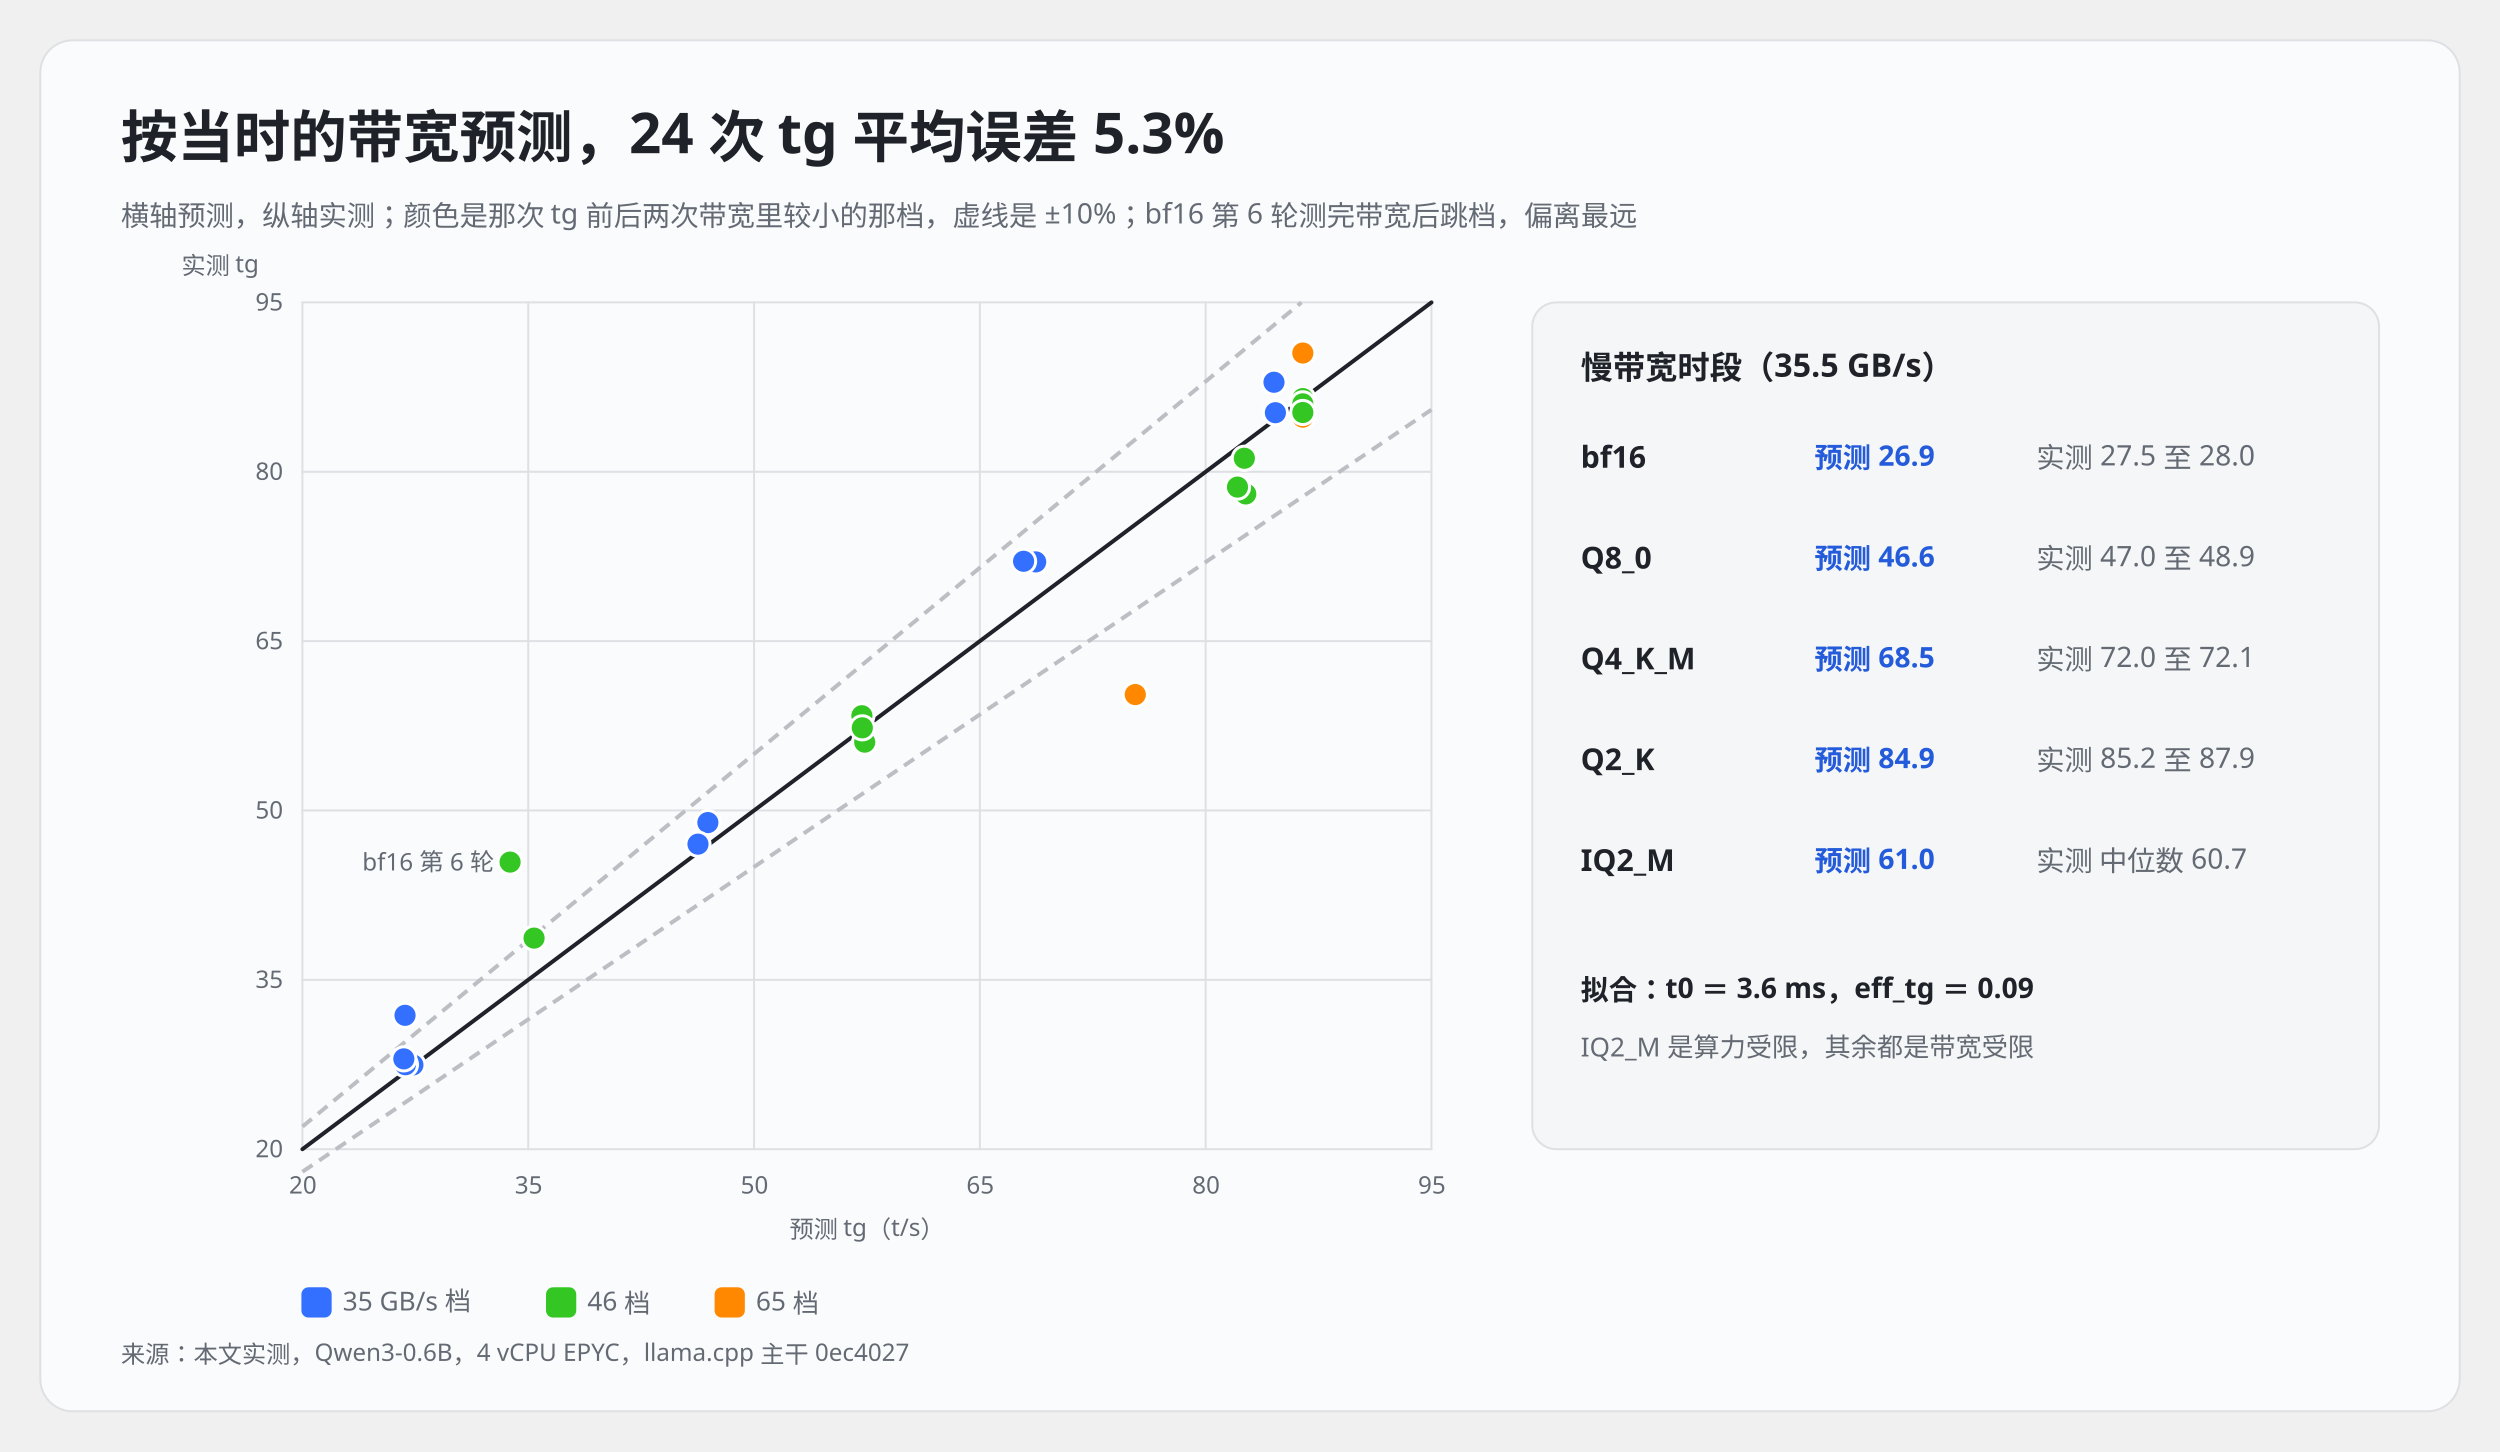
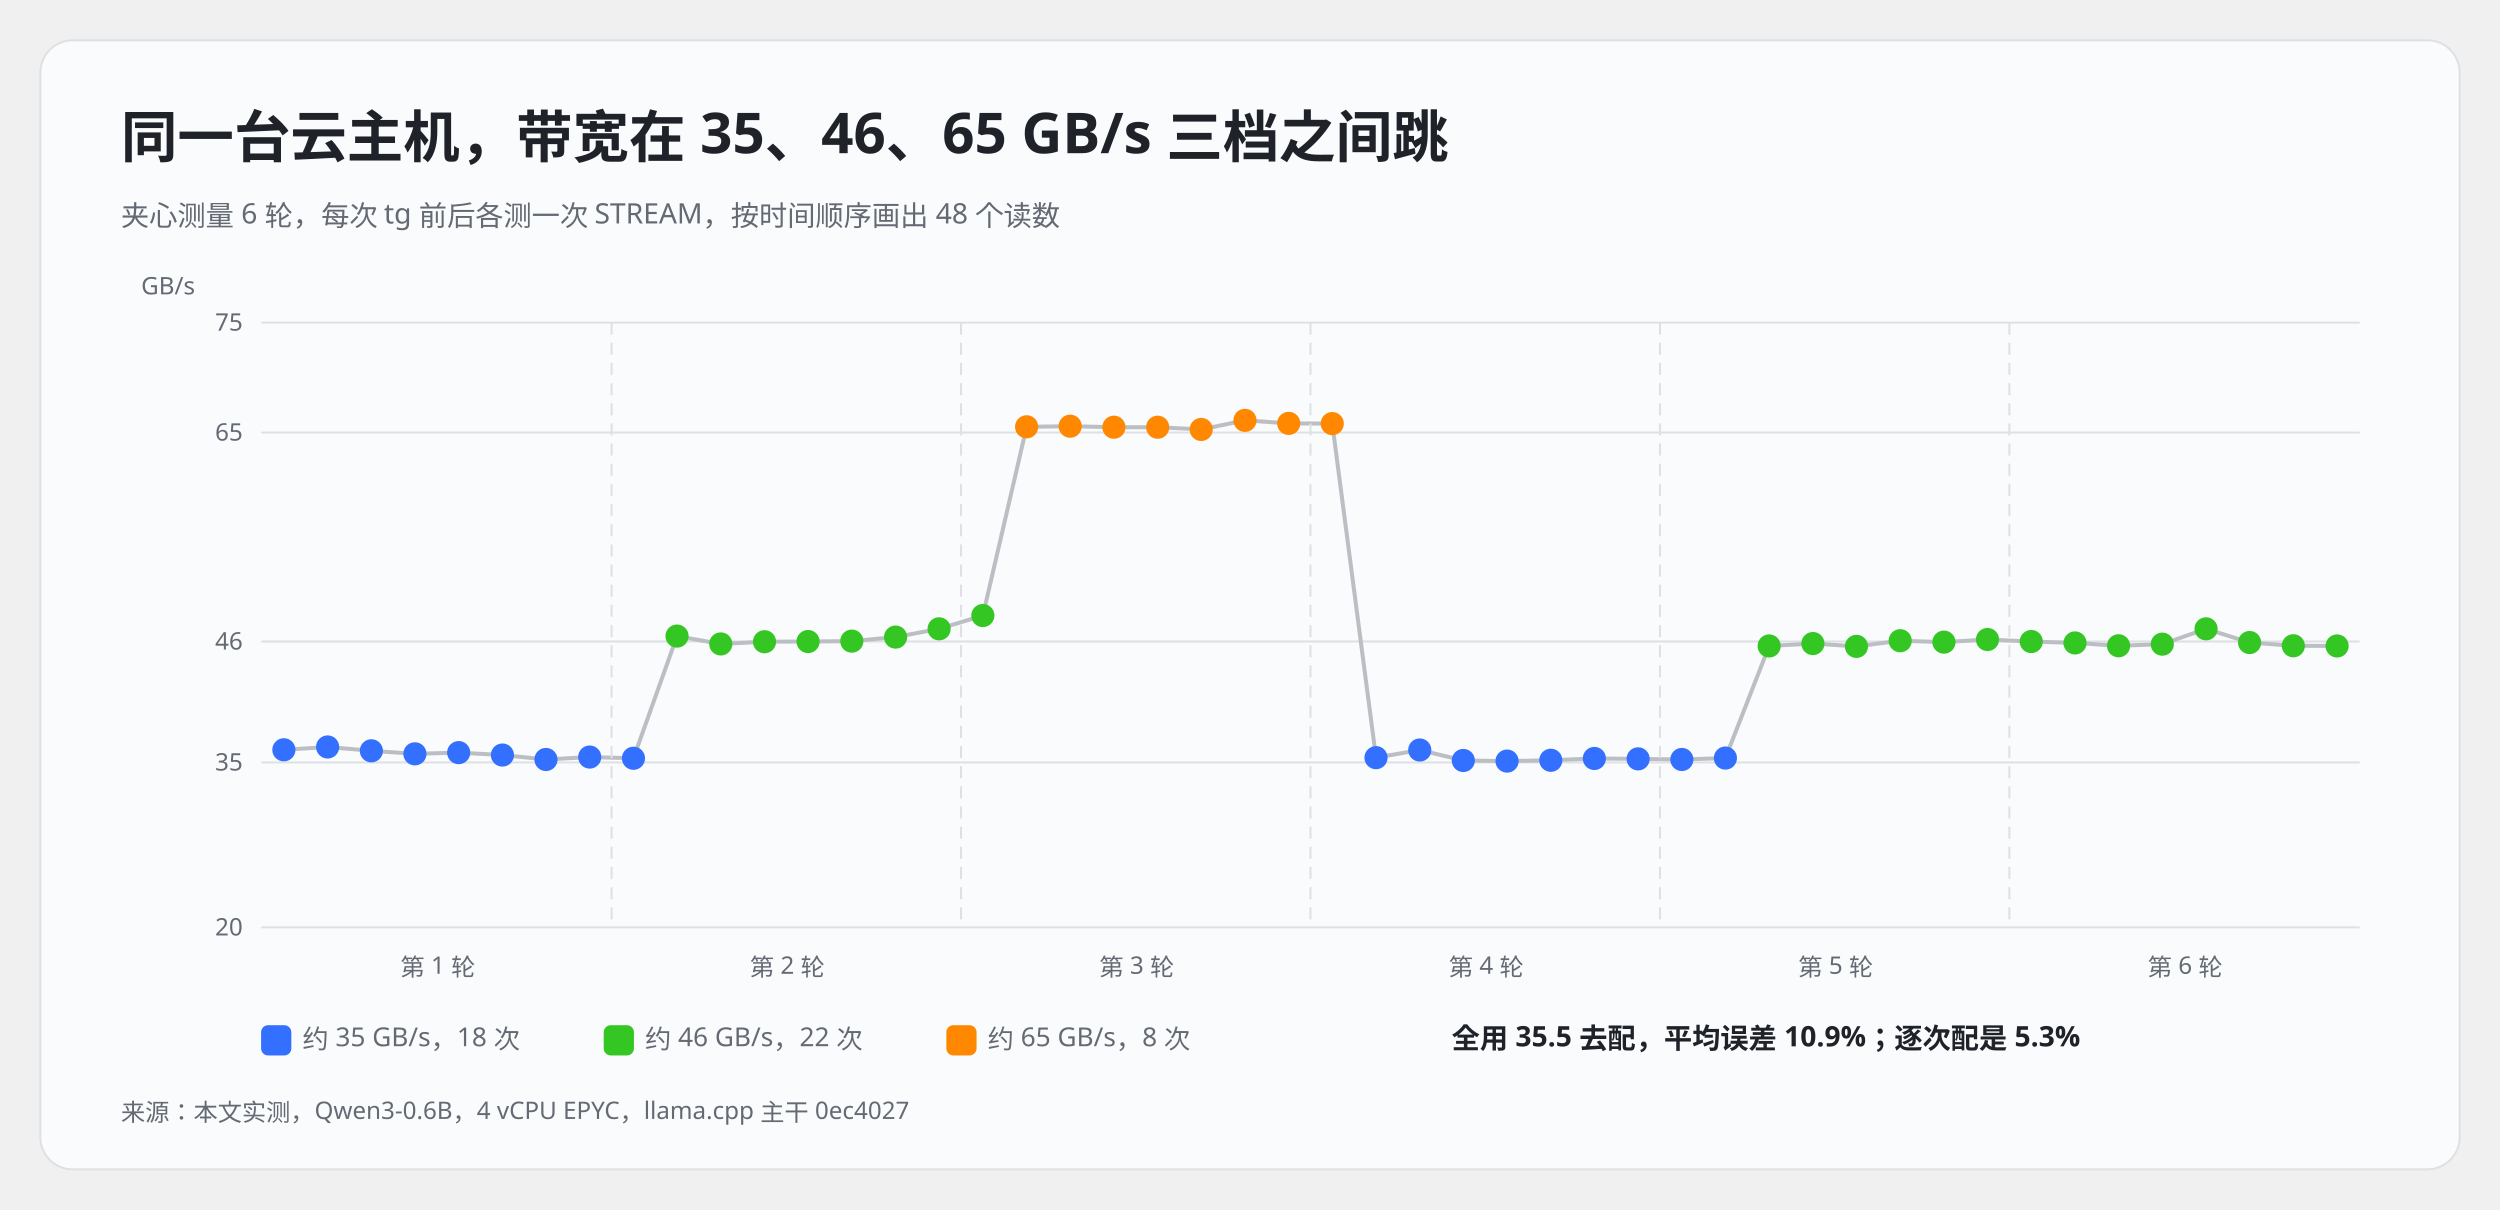
- <svg xmlns="http://www.w3.org/2000/svg" width="1240" height="720" viewBox="-20 -20 1240 720">
+ <svg xmlns="http://www.w3.org/2000/svg" width="1240" height="600" viewBox="-20 -20 1240 600">
  <g id="o1:1" transform="translate(0, 0)">
-     <rect x="0" y="0" width="1200" height="680" fill="#fafbfd" stroke="#dee0e3" stroke-width="1" rx="16" ry="16" />
+     <rect x="0" y="0" width="1200" height="560" fill="#fafbfd" stroke="#dee0e3" stroke-width="1" rx="16" ry="16" />
  </g>
  <g id="a1:1" transform="translate(40, 25.058)">
    <text font-size="28" font-family="Noto Sans SC, 'PingFang SC', 'Hiragino Sans GB', 'Microsoft YaHei', sans-serif" font-weight="bold" fill="#1f2329" text-anchor="start" dominant-baseline="alphabetic" x="0">
      <tspan x="0" y="32.942">
-         <tspan x="0" text-anchor="start">按当时的带宽预测，24 次 tg 平均误差 5.3%</tspan>
+         <tspan x="0" text-anchor="start">同一台云主机，带宽在 35、46、65 GB/s 三档之间跳</tspan>
      </tspan>
    </text>
  </g>
  <g id="a1:2" transform="translate(40, 75.529)">
    <text font-size="14" font-family="Noto Sans SC, 'PingFang SC', 'Hiragino Sans GB', 'Microsoft YaHei', sans-serif" font-weight="normal" fill="#646a73" text-anchor="start" dominant-baseline="alphabetic" x="0">
      <tspan x="0" y="16.471">
-         <tspan x="0" text-anchor="start">横轴预测，纵轴实测；颜色是那次 tg 前后两次带宽里较小的那档，虚线是 ±10%；bf16 第 6 轮测完带宽后跳档，偏离最远</tspan>
-       </tspan>
-     </text>
-   </g>
-   <g id="a1:3" transform="translate(40, 641.882)">
+         <tspan x="0" text-anchor="start">夹心测量 6 轮，每次 tg 前后各测一次 STREAM，按时间顺序画出 48 个读数</tspan>
+       </tspan>
+     </text>
+   </g>
+   <g id="a1:3" transform="translate(40, 521.882)">
    <text font-size="12" font-family="Noto Sans SC, 'PingFang SC', 'Hiragino Sans GB', 'Microsoft YaHei', sans-serif" font-weight="normal" fill="#646a73" text-anchor="start" dominant-baseline="alphabetic" x="0">
      <tspan x="0" y="14.118">
        <tspan x="0" text-anchor="start">来源：本文实测，Qwen3-0.6B，4 vCPU EPYC，llama.cpp 主干 0ec4027</tspan>
      </tspan>
    </text>
  </g>
-   <g id="c1:1" transform="translate(130, 130)">
-     <path fill="none" stroke="#dee0e3" stroke-width="1" stroke-linecap="round" stroke-linejoin="round" d="M 0 0 L 0 420" />
-   </g>
-   <g id="c1:2" transform="translate(130, 550)">
-     <path fill="none" stroke="#dee0e3" stroke-width="1" stroke-linecap="round" stroke-linejoin="round" d="M 0 0 L 560 0" />
-   </g>
-   <g id="a1:4" transform="translate(123, 557.882)">
-     <text font-size="12" font-family="Noto Sans SC, 'PingFang SC', 'Hiragino Sans GB', 'Microsoft YaHei', sans-serif" font-weight="normal" fill="#646a73" text-anchor="middle" dominant-baseline="alphabetic" x="7">
-       <tspan x="7" y="14.118">
-         <tspan x="0.34" text-anchor="start">20</tspan>
-       </tspan>
-     </text>
-   </g>
-   <g id="a1:5" transform="translate(106, 539.882)">
+   <g id="c1:1" transform="translate(110, 440)">
+     <path fill="none" stroke="#dee0e3" stroke-width="1" stroke-linecap="round" stroke-linejoin="round" d="M 0 0 L 1040 0" />
+   </g>
+   <g id="a1:4" transform="translate(86, 429.882)">
    <text font-size="12" font-family="Noto Sans SC, 'PingFang SC', 'Hiragino Sans GB', 'Microsoft YaHei', sans-serif" font-weight="normal" fill="#646a73" text-anchor="end" dominant-baseline="alphabetic" x="14">
      <tspan x="14" y="14.118">
        <tspan x="0.68" text-anchor="start">20</tspan>
      </tspan>
    </text>
  </g>
-   <g id="c1:3" transform="translate(242, 130)">
-     <path fill="none" stroke="#dee0e3" stroke-width="1" stroke-linecap="round" stroke-linejoin="round" d="M 0 0 L 0 420" />
-   </g>
-   <g id="c1:4" transform="translate(130, 466)">
-     <path fill="none" stroke="#dee0e3" stroke-width="1" stroke-linecap="round" stroke-linejoin="round" d="M 0 0 L 560 0" />
-   </g>
-   <g id="a1:6" transform="translate(235, 557.882)">
-     <text font-size="12" font-family="Noto Sans SC, 'PingFang SC', 'Hiragino Sans GB', 'Microsoft YaHei', sans-serif" font-weight="normal" fill="#646a73" text-anchor="middle" dominant-baseline="alphabetic" x="7">
-       <tspan x="7" y="14.118">
-         <tspan x="0.34" text-anchor="start">35</tspan>
-       </tspan>
-     </text>
-   </g>
-   <g id="a1:7" transform="translate(106, 455.882)">
+   <g id="c1:2" transform="translate(110, 358.1818)">
+     <path fill="none" stroke="#dee0e3" stroke-width="1" stroke-linecap="round" stroke-linejoin="round" d="M 0 0 L 1040 0" />
+   </g>
+   <g id="a1:5" transform="translate(86, 348.0638)">
    <text font-size="12" font-family="Noto Sans SC, 'PingFang SC', 'Hiragino Sans GB', 'Microsoft YaHei', sans-serif" font-weight="normal" fill="#646a73" text-anchor="end" dominant-baseline="alphabetic" x="14">
      <tspan x="14" y="14.118">
        <tspan x="0.68" text-anchor="start">35</tspan>
      </tspan>
    </text>
  </g>
-   <g id="c1:5" transform="translate(354, 130)">
-     <path fill="none" stroke="#dee0e3" stroke-width="1" stroke-linecap="round" stroke-linejoin="round" d="M 0 0 L 0 420" />
-   </g>
-   <g id="c1:6" transform="translate(130, 382)">
-     <path fill="none" stroke="#dee0e3" stroke-width="1" stroke-linecap="round" stroke-linejoin="round" d="M 0 0 L 560 0" />
-   </g>
-   <g id="a1:8" transform="translate(347, 557.882)">
-     <text font-size="12" font-family="Noto Sans SC, 'PingFang SC', 'Hiragino Sans GB', 'Microsoft YaHei', sans-serif" font-weight="normal" fill="#646a73" text-anchor="middle" dominant-baseline="alphabetic" x="7">
-       <tspan x="7" y="14.118">
-         <tspan x="0.34" text-anchor="start">50</tspan>
-       </tspan>
-     </text>
-   </g>
-   <g id="a1:9" transform="translate(106, 371.882)">
-     <text font-size="12" font-family="Noto Sans SC, 'PingFang SC', 'Hiragino Sans GB', 'Microsoft YaHei', sans-serif" font-weight="normal" fill="#646a73" text-anchor="end" dominant-baseline="alphabetic" x="14">
-       <tspan x="14" y="14.118">
-         <tspan x="0.68" text-anchor="start">50</tspan>
-       </tspan>
-     </text>
-   </g>
-   <g id="c1:7" transform="translate(466, 130)">
-     <path fill="none" stroke="#dee0e3" stroke-width="1" stroke-linecap="round" stroke-linejoin="round" d="M 0 0 L 0 420" />
-   </g>
-   <g id="c1:8" transform="translate(130, 298)">
-     <path fill="none" stroke="#dee0e3" stroke-width="1" stroke-linecap="round" stroke-linejoin="round" d="M 0 0 L 560 0" />
-   </g>
-   <g id="a1:10" transform="translate(459, 557.882)">
-     <text font-size="12" font-family="Noto Sans SC, 'PingFang SC', 'Hiragino Sans GB', 'Microsoft YaHei', sans-serif" font-weight="normal" fill="#646a73" text-anchor="middle" dominant-baseline="alphabetic" x="7">
-       <tspan x="7" y="14.118">
-         <tspan x="0.34" text-anchor="start">65</tspan>
-       </tspan>
-     </text>
-   </g>
-   <g id="a1:11" transform="translate(106, 287.882)">
+   <g id="c1:3" transform="translate(110, 298.1818)">
+     <path fill="none" stroke="#dee0e3" stroke-width="1" stroke-linecap="round" stroke-linejoin="round" d="M 0 0 L 1040 0" />
+   </g>
+   <g id="a1:6" transform="translate(86, 288.0638)">
+     <text font-size="12" font-family="Noto Sans SC, 'PingFang SC', 'Hiragino Sans GB', 'Microsoft YaHei', sans-serif" font-weight="normal" fill="#646a73" text-anchor="end" dominant-baseline="alphabetic" x="14">
+       <tspan x="14" y="14.118">
+         <tspan x="0.68" text-anchor="start">46</tspan>
+       </tspan>
+     </text>
+   </g>
+   <g id="c1:4" transform="translate(110, 194.5455)">
+     <path fill="none" stroke="#dee0e3" stroke-width="1" stroke-linecap="round" stroke-linejoin="round" d="M 0 0 L 1040 0" />
+   </g>
+   <g id="a1:7" transform="translate(86, 184.4275)">
    <text font-size="12" font-family="Noto Sans SC, 'PingFang SC', 'Hiragino Sans GB', 'Microsoft YaHei', sans-serif" font-weight="normal" fill="#646a73" text-anchor="end" dominant-baseline="alphabetic" x="14">
      <tspan x="14" y="14.118">
        <tspan x="0.68" text-anchor="start">65</tspan>
      </tspan>
    </text>
  </g>
-   <g id="c1:9" transform="translate(578, 130)">
-     <path fill="none" stroke="#dee0e3" stroke-width="1" stroke-linecap="round" stroke-linejoin="round" d="M 0 0 L 0 420" />
-   </g>
-   <g id="c1:10" transform="translate(130, 214)">
-     <path fill="none" stroke="#dee0e3" stroke-width="1" stroke-linecap="round" stroke-linejoin="round" d="M 0 0 L 560 0" />
-   </g>
-   <g id="a1:12" transform="translate(571, 557.882)">
-     <text font-size="12" font-family="Noto Sans SC, 'PingFang SC', 'Hiragino Sans GB', 'Microsoft YaHei', sans-serif" font-weight="normal" fill="#646a73" text-anchor="middle" dominant-baseline="alphabetic" x="7">
-       <tspan x="7" y="14.118">
-         <tspan x="0.34" text-anchor="start">80</tspan>
-       </tspan>
-     </text>
-   </g>
-   <g id="a1:13" transform="translate(106, 203.882)">
-     <text font-size="12" font-family="Noto Sans SC, 'PingFang SC', 'Hiragino Sans GB', 'Microsoft YaHei', sans-serif" font-weight="normal" fill="#646a73" text-anchor="end" dominant-baseline="alphabetic" x="14">
-       <tspan x="14" y="14.118">
-         <tspan x="0.68" text-anchor="start">80</tspan>
-       </tspan>
-     </text>
-   </g>
-   <g id="c1:11" transform="translate(690, 130)">
-     <path fill="none" stroke="#dee0e3" stroke-width="1" stroke-linecap="round" stroke-linejoin="round" d="M 0 0 L 0 420" />
-   </g>
-   <g id="c1:12" transform="translate(130, 130)">
-     <path fill="none" stroke="#dee0e3" stroke-width="1" stroke-linecap="round" stroke-linejoin="round" d="M 0 0 L 560 0" />
-   </g>
-   <g id="a1:14" transform="translate(683, 557.882)">
-     <text font-size="12" font-family="Noto Sans SC, 'PingFang SC', 'Hiragino Sans GB', 'Microsoft YaHei', sans-serif" font-weight="normal" fill="#646a73" text-anchor="middle" dominant-baseline="alphabetic" x="7">
-       <tspan x="7" y="14.118">
-         <tspan x="0.34" text-anchor="start">95</tspan>
-       </tspan>
-     </text>
-   </g>
-   <g id="a1:15" transform="translate(106, 119.882)">
-     <text font-size="12" font-family="Noto Sans SC, 'PingFang SC', 'Hiragino Sans GB', 'Microsoft YaHei', sans-serif" font-weight="normal" fill="#646a73" text-anchor="end" dominant-baseline="alphabetic" x="14">
-       <tspan x="14" y="14.118">
-         <tspan x="0.68" text-anchor="start">95</tspan>
-       </tspan>
-     </text>
-   </g>
-   <g id="a1:16" transform="translate(372.5, 579.882)">
-     <text font-size="12" font-family="Noto Sans SC, 'PingFang SC', 'Hiragino Sans GB', 'Microsoft YaHei', sans-serif" font-weight="normal" fill="#646a73" text-anchor="middle" dominant-baseline="alphabetic" x="37.5">
-       <tspan x="37.5" y="14.118">
-         <tspan x="-0.915" text-anchor="start">预测 tg（t/s）</tspan>
-       </tspan>
-     </text>
-   </g>
-   <g id="a1:17" transform="translate(70, 101.882)">
+   <g id="c1:5" transform="translate(110, 140)">
+     <path fill="none" stroke="#dee0e3" stroke-width="1" stroke-linecap="round" stroke-linejoin="round" d="M 0 0 L 1040 0" />
+   </g>
+   <g id="a1:8" transform="translate(86, 129.882)">
+     <text font-size="12" font-family="Noto Sans SC, 'PingFang SC', 'Hiragino Sans GB', 'Microsoft YaHei', sans-serif" font-weight="normal" fill="#646a73" text-anchor="end" dominant-baseline="alphabetic" x="14">
+       <tspan x="14" y="14.118">
+         <tspan x="0.68" text-anchor="start">75</tspan>
+       </tspan>
+     </text>
+   </g>
+   <g id="a1:9" transform="translate(50, 111.882)">
    <text font-size="12" font-family="Noto Sans SC, 'PingFang SC', 'Hiragino Sans GB', 'Microsoft YaHei', sans-serif" font-weight="normal" fill="#646a73" text-anchor="start" dominant-baseline="alphabetic" x="0">
      <tspan x="0" y="14.118">
-         <tspan x="0" text-anchor="start">实测 tg</tspan>
-       </tspan>
-     </text>
-   </g>
-   <g id="c1:13" transform="translate(130, 130)">
-     <path fill="none" stroke="#1f2329" stroke-width="2" stroke-linecap="round" stroke-linejoin="round" d="M 0 420 L 560 0" />
-   </g>
-   <g id="c1:14" transform="translate(130, 130)">
-     <path fill="none" stroke="#bbbfc4" stroke-width="2" stroke-dasharray="6 4" d="M 0 408.8 L 495.5 0" />
-   </g>
-   <g id="c1:15" transform="translate(130, 183.2)">
-     <path fill="none" stroke="#bbbfc4" stroke-width="2" stroke-dasharray="6 4" d="M 0 378 L 560 0" />
-   </g>
-   <g id="o1:2" transform="translate(178.8, 502.2)">
-     <ellipse fill="#3370ff" stroke="#ffffff" stroke-width="1.5" cx="6" cy="6" rx="6" ry="6" />
-   </g>
-   <g id="o1:3" transform="translate(325.1, 382)">
-     <ellipse fill="#3370ff" stroke="#ffffff" stroke-width="1.5" cx="6" cy="6" rx="6" ry="6" />
-   </g>
-   <g id="o1:4" transform="translate(487.7, 252.7)">
-     <ellipse fill="#3370ff" stroke="#ffffff" stroke-width="1.5" cx="6" cy="6" rx="6" ry="6" />
-   </g>
-   <g id="o1:5" transform="translate(605.9, 163.6)">
-     <ellipse fill="#3370ff" stroke="#ffffff" stroke-width="1.5" cx="6" cy="6" rx="6" ry="6" />
-   </g>
-   <g id="o1:6" transform="translate(174.9, 477.6)">
-     <ellipse fill="#3370ff" stroke="#ffffff" stroke-width="1.5" cx="6" cy="6" rx="6" ry="6" />
-   </g>
-   <g id="o1:7" transform="translate(402.9, 342.1)">
-     <ellipse fill="#34c724" stroke="#ffffff" stroke-width="1.5" cx="6" cy="6" rx="6" ry="6" />
-   </g>
-   <g id="o1:8" transform="translate(591.9, 219)">
-     <ellipse fill="#34c724" stroke="#ffffff" stroke-width="1.5" cx="6" cy="6" rx="6" ry="6" />
-   </g>
-   <g id="o1:9" transform="translate(620.2, 171.7)">
-     <ellipse fill="#34c724" stroke="#ffffff" stroke-width="1.5" cx="6" cy="6" rx="6" ry="6" />
-   </g>
-   <g id="o1:10" transform="translate(238.9, 439.3)">
-     <ellipse fill="#34c724" stroke="#ffffff" stroke-width="1.5" cx="6" cy="6" rx="6" ry="6" />
-   </g>
-   <g id="o1:11" transform="translate(537.1, 318.5)">
-     <ellipse fill="#ff8800" stroke="#ffffff" stroke-width="1.5" cx="6" cy="6" rx="6" ry="6" />
-   </g>
-   <g id="o1:12" transform="translate(620.2, 180.9)">
-     <ellipse fill="#ff8800" stroke="#ffffff" stroke-width="1.5" cx="6" cy="6" rx="6" ry="6" />
-   </g>
-   <g id="o1:13" transform="translate(620.2, 149.1)">
-     <ellipse fill="#ff8800" stroke="#ffffff" stroke-width="1.5" cx="6" cy="6" rx="6" ry="6" />
-   </g>
-   <g id="o1:14" transform="translate(175.1, 502.1)">
-     <ellipse fill="#3370ff" stroke="#ffffff" stroke-width="1.5" cx="6" cy="6" rx="6" ry="6" />
-   </g>
-   <g id="o1:15" transform="translate(320.2, 392.7)">
-     <ellipse fill="#3370ff" stroke="#ffffff" stroke-width="1.5" cx="6" cy="6" rx="6" ry="6" />
-   </g>
-   <g id="o1:16" transform="translate(481.7, 252.4)">
-     <ellipse fill="#3370ff" stroke="#ffffff" stroke-width="1.5" cx="6" cy="6" rx="6" ry="6" />
-   </g>
-   <g id="o1:17" transform="translate(606.6, 178.7)">
-     <ellipse fill="#3370ff" stroke="#ffffff" stroke-width="1.5" cx="6" cy="6" rx="6" ry="6" />
-   </g>
-   <g id="o1:18" transform="translate(174.3, 499.2)">
-     <ellipse fill="#3370ff" stroke="#ffffff" stroke-width="1.5" cx="6" cy="6" rx="6" ry="6" />
-   </g>
-   <g id="o1:19" transform="translate(401.5, 329)">
-     <ellipse fill="#34c724" stroke="#ffffff" stroke-width="1.5" cx="6" cy="6" rx="6" ry="6" />
-   </g>
-   <g id="o1:20" transform="translate(587.8, 215.6)">
-     <ellipse fill="#34c724" stroke="#ffffff" stroke-width="1.5" cx="6" cy="6" rx="6" ry="6" />
-   </g>
-   <g id="o1:21" transform="translate(620.2, 174.3)">
-     <ellipse fill="#34c724" stroke="#ffffff" stroke-width="1.5" cx="6" cy="6" rx="6" ry="6" />
-   </g>
-   <g id="o1:22" transform="translate(227, 401.6)">
-     <ellipse fill="#34c724" stroke="#ffffff" stroke-width="1.5" cx="6" cy="6" rx="6" ry="6" />
-   </g>
-   <g id="o1:23" transform="translate(401.7, 335)">
-     <ellipse fill="#34c724" stroke="#ffffff" stroke-width="1.5" cx="6" cy="6" rx="6" ry="6" />
-   </g>
-   <g id="o1:24" transform="translate(591.2, 201.3)">
-     <ellipse fill="#34c724" stroke="#ffffff" stroke-width="1.5" cx="6" cy="6" rx="6" ry="6" />
-   </g>
-   <g id="o1:25" transform="translate(620.2, 178.6)">
-     <ellipse fill="#34c724" stroke="#ffffff" stroke-width="1.5" cx="6" cy="6" rx="6" ry="6" />
-   </g>
-   <g id="a1:18" transform="translate(156.04, 397.642)">
-     <text font-size="12" font-family="Noto Sans SC, 'PingFang SC', 'Hiragino Sans GB', 'Microsoft YaHei', sans-serif" font-weight="normal" fill="#646a73" text-anchor="end" dominant-baseline="alphabetic" x="67">
-       <tspan x="67" y="14.118">
-         <tspan x="3.64" text-anchor="start">bf16 第 6 轮</tspan>
-       </tspan>
-     </text>
-   </g>
-   <g id="o1:26" transform="translate(130, 619)">
+         <tspan x="0" text-anchor="start">GB/s</tspan>
+       </tspan>
+     </text>
+   </g>
+   <g id="c1:6" transform="translate(120.8, 188.5)">
+     <path fill="none" stroke="#bbbfc4" stroke-width="2" stroke-linecap="round" stroke-linejoin="round" d="M 0 163.4 L 21.7 162 L 43.4 163.9 L 65 165.4 L 86.7 164.8 L 108.4 166 L 130 168.2 L 151.7 167 L 173.4 167.6 L 195 107 L 216.7 110.9 L 238.4 109.8 L 260 109.7 L 281.7 109.5 L 303.4 107.5 L 325 103.4 L 346.7 96.8 L 368.4 3.2 L 390 2.9 L 411.7 3.4 L 433.4 3.4 L 455 4.5 L 476.7 0 L 498.4 1.5 L 520 1.6 L 541.7 167.3 L 563.4 163.5 L 585 168.7 L 606.7 169 L 628.4 168.6 L 650 167.7 L 671.7 167.9 L 693.4 168.2 L 715 167.5 L 736.7 111.9 L 758.4 110.7 L 780 112.1 L 801.7 109.3 L 823.4 110 L 845 108.7 L 866.7 109.7 L 888.4 110.4 L 910 111.8 L 931.7 111 L 953.4 103.4 L 975 110.2 L 996.7 111.8 L 1018.4 111.9" />
+   </g>
+   <g id="o1:2" transform="translate(115.8, 346.9)">
+     <ellipse fill="#3370ff" stroke="#3370ff" stroke-width="1.5" cx="5" cy="5" rx="5" ry="5" />
+   </g>
+   <g id="o1:3" transform="translate(137.5, 345.5)">
+     <ellipse fill="#3370ff" stroke="#3370ff" stroke-width="1.5" cx="5" cy="5" rx="5" ry="5" />
+   </g>
+   <g id="o1:4" transform="translate(159.2, 347.4)">
+     <ellipse fill="#3370ff" stroke="#3370ff" stroke-width="1.5" cx="5" cy="5" rx="5" ry="5" />
+   </g>
+   <g id="o1:5" transform="translate(180.8, 348.9)">
+     <ellipse fill="#3370ff" stroke="#3370ff" stroke-width="1.5" cx="5" cy="5" rx="5" ry="5" />
+   </g>
+   <g id="o1:6" transform="translate(202.5, 348.3)">
+     <ellipse fill="#3370ff" stroke="#3370ff" stroke-width="1.5" cx="5" cy="5" rx="5" ry="5" />
+   </g>
+   <g id="o1:7" transform="translate(224.2, 349.5)">
+     <ellipse fill="#3370ff" stroke="#3370ff" stroke-width="1.5" cx="5" cy="5" rx="5" ry="5" />
+   </g>
+   <g id="o1:8" transform="translate(245.8, 351.7)">
+     <ellipse fill="#3370ff" stroke="#3370ff" stroke-width="1.5" cx="5" cy="5" rx="5" ry="5" />
+   </g>
+   <g id="o1:9" transform="translate(267.5, 350.5)">
+     <ellipse fill="#3370ff" stroke="#3370ff" stroke-width="1.5" cx="5" cy="5" rx="5" ry="5" />
+   </g>
+   <g id="o1:10" transform="translate(289.2, 351.1)">
+     <ellipse fill="#3370ff" stroke="#3370ff" stroke-width="1.5" cx="5" cy="5" rx="5" ry="5" />
+   </g>
+   <g id="o1:11" transform="translate(310.8, 290.5)">
+     <ellipse fill="#34c724" stroke="#34c724" stroke-width="1.5" cx="5" cy="5" rx="5" ry="5" />
+   </g>
+   <g id="o1:12" transform="translate(332.5, 294.4)">
+     <ellipse fill="#34c724" stroke="#34c724" stroke-width="1.5" cx="5" cy="5" rx="5" ry="5" />
+   </g>
+   <g id="o1:13" transform="translate(354.2, 293.3)">
+     <ellipse fill="#34c724" stroke="#34c724" stroke-width="1.5" cx="5" cy="5" rx="5" ry="5" />
+   </g>
+   <g id="o1:14" transform="translate(375.8, 293.2)">
+     <ellipse fill="#34c724" stroke="#34c724" stroke-width="1.5" cx="5" cy="5" rx="5" ry="5" />
+   </g>
+   <g id="o1:15" transform="translate(397.5, 293)">
+     <ellipse fill="#34c724" stroke="#34c724" stroke-width="1.5" cx="5" cy="5" rx="5" ry="5" />
+   </g>
+   <g id="o1:16" transform="translate(419.2, 291)">
+     <ellipse fill="#34c724" stroke="#34c724" stroke-width="1.5" cx="5" cy="5" rx="5" ry="5" />
+   </g>
+   <g id="o1:17" transform="translate(440.8, 286.9)">
+     <ellipse fill="#34c724" stroke="#34c724" stroke-width="1.5" cx="5" cy="5" rx="5" ry="5" />
+   </g>
+   <g id="o1:18" transform="translate(462.5, 280.3)">
+     <ellipse fill="#34c724" stroke="#34c724" stroke-width="1.5" cx="5" cy="5" rx="5" ry="5" />
+   </g>
+   <g id="o1:19" transform="translate(484.2, 186.7)">
+     <ellipse fill="#ff8800" stroke="#ff8800" stroke-width="1.5" cx="5" cy="5" rx="5" ry="5" />
+   </g>
+   <g id="o1:20" transform="translate(505.8, 186.4)">
+     <ellipse fill="#ff8800" stroke="#ff8800" stroke-width="1.5" cx="5" cy="5" rx="5" ry="5" />
+   </g>
+   <g id="o1:21" transform="translate(527.5, 186.9)">
+     <ellipse fill="#ff8800" stroke="#ff8800" stroke-width="1.5" cx="5" cy="5" rx="5" ry="5" />
+   </g>
+   <g id="o1:22" transform="translate(549.2, 186.9)">
+     <ellipse fill="#ff8800" stroke="#ff8800" stroke-width="1.5" cx="5" cy="5" rx="5" ry="5" />
+   </g>
+   <g id="o1:23" transform="translate(570.8, 188)">
+     <ellipse fill="#ff8800" stroke="#ff8800" stroke-width="1.5" cx="5" cy="5" rx="5" ry="5" />
+   </g>
+   <g id="o1:24" transform="translate(592.5, 183.5)">
+     <ellipse fill="#ff8800" stroke="#ff8800" stroke-width="1.5" cx="5" cy="5" rx="5" ry="5" />
+   </g>
+   <g id="o1:25" transform="translate(614.2, 185)">
+     <ellipse fill="#ff8800" stroke="#ff8800" stroke-width="1.5" cx="5" cy="5" rx="5" ry="5" />
+   </g>
+   <g id="o1:26" transform="translate(635.8, 185.1)">
+     <ellipse fill="#ff8800" stroke="#ff8800" stroke-width="1.5" cx="5" cy="5" rx="5" ry="5" />
+   </g>
+   <g id="o1:27" transform="translate(657.5, 350.8)">
+     <ellipse fill="#3370ff" stroke="#3370ff" stroke-width="1.5" cx="5" cy="5" rx="5" ry="5" />
+   </g>
+   <g id="o1:28" transform="translate(679.2, 347)">
+     <ellipse fill="#3370ff" stroke="#3370ff" stroke-width="1.5" cx="5" cy="5" rx="5" ry="5" />
+   </g>
+   <g id="o1:29" transform="translate(700.8, 352.2)">
+     <ellipse fill="#3370ff" stroke="#3370ff" stroke-width="1.5" cx="5" cy="5" rx="5" ry="5" />
+   </g>
+   <g id="o1:30" transform="translate(722.5, 352.5)">
+     <ellipse fill="#3370ff" stroke="#3370ff" stroke-width="1.5" cx="5" cy="5" rx="5" ry="5" />
+   </g>
+   <g id="o1:31" transform="translate(744.2, 352.1)">
+     <ellipse fill="#3370ff" stroke="#3370ff" stroke-width="1.5" cx="5" cy="5" rx="5" ry="5" />
+   </g>
+   <g id="o1:32" transform="translate(765.8, 351.2)">
+     <ellipse fill="#3370ff" stroke="#3370ff" stroke-width="1.5" cx="5" cy="5" rx="5" ry="5" />
+   </g>
+   <g id="o1:33" transform="translate(787.5, 351.4)">
+     <ellipse fill="#3370ff" stroke="#3370ff" stroke-width="1.5" cx="5" cy="5" rx="5" ry="5" />
+   </g>
+   <g id="o1:34" transform="translate(809.2, 351.7)">
+     <ellipse fill="#3370ff" stroke="#3370ff" stroke-width="1.5" cx="5" cy="5" rx="5" ry="5" />
+   </g>
+   <g id="o1:35" transform="translate(830.8, 351)">
+     <ellipse fill="#3370ff" stroke="#3370ff" stroke-width="1.5" cx="5" cy="5" rx="5" ry="5" />
+   </g>
+   <g id="o1:36" transform="translate(852.5, 295.4)">
+     <ellipse fill="#34c724" stroke="#34c724" stroke-width="1.5" cx="5" cy="5" rx="5" ry="5" />
+   </g>
+   <g id="o1:37" transform="translate(874.2, 294.2)">
+     <ellipse fill="#34c724" stroke="#34c724" stroke-width="1.5" cx="5" cy="5" rx="5" ry="5" />
+   </g>
+   <g id="o1:38" transform="translate(895.8, 295.6)">
+     <ellipse fill="#34c724" stroke="#34c724" stroke-width="1.5" cx="5" cy="5" rx="5" ry="5" />
+   </g>
+   <g id="o1:39" transform="translate(917.5, 292.8)">
+     <ellipse fill="#34c724" stroke="#34c724" stroke-width="1.5" cx="5" cy="5" rx="5" ry="5" />
+   </g>
+   <g id="o1:40" transform="translate(939.2, 293.5)">
+     <ellipse fill="#34c724" stroke="#34c724" stroke-width="1.5" cx="5" cy="5" rx="5" ry="5" />
+   </g>
+   <g id="o1:41" transform="translate(960.8, 292.2)">
+     <ellipse fill="#34c724" stroke="#34c724" stroke-width="1.5" cx="5" cy="5" rx="5" ry="5" />
+   </g>
+   <g id="o1:42" transform="translate(982.5, 293.2)">
+     <ellipse fill="#34c724" stroke="#34c724" stroke-width="1.5" cx="5" cy="5" rx="5" ry="5" />
+   </g>
+   <g id="o1:43" transform="translate(1004.2, 293.9)">
+     <ellipse fill="#34c724" stroke="#34c724" stroke-width="1.5" cx="5" cy="5" rx="5" ry="5" />
+   </g>
+   <g id="o1:44" transform="translate(1025.8, 295.3)">
+     <ellipse fill="#34c724" stroke="#34c724" stroke-width="1.5" cx="5" cy="5" rx="5" ry="5" />
+   </g>
+   <g id="o1:45" transform="translate(1047.5, 294.5)">
+     <ellipse fill="#34c724" stroke="#34c724" stroke-width="1.5" cx="5" cy="5" rx="5" ry="5" />
+   </g>
+   <g id="o1:46" transform="translate(1069.2, 286.9)">
+     <ellipse fill="#34c724" stroke="#34c724" stroke-width="1.5" cx="5" cy="5" rx="5" ry="5" />
+   </g>
+   <g id="o1:47" transform="translate(1090.8, 293.7)">
+     <ellipse fill="#34c724" stroke="#34c724" stroke-width="1.5" cx="5" cy="5" rx="5" ry="5" />
+   </g>
+   <g id="o1:48" transform="translate(1112.5, 295.3)">
+     <ellipse fill="#34c724" stroke="#34c724" stroke-width="1.5" cx="5" cy="5" rx="5" ry="5" />
+   </g>
+   <g id="o1:49" transform="translate(1134.2, 295.4)">
+     <ellipse fill="#34c724" stroke="#34c724" stroke-width="1.5" cx="5" cy="5" rx="5" ry="5" />
+   </g>
+   <g id="a1:10" transform="translate(177.1667, 449.882)">
+     <text font-size="12" font-family="Noto Sans SC, 'PingFang SC', 'Hiragino Sans GB', 'Microsoft YaHei', sans-serif" font-weight="normal" fill="#646a73" text-anchor="middle" dominant-baseline="alphabetic" x="19.5">
+       <tspan x="19.5" y="14.118">
+         <tspan x="1.48" text-anchor="start">第 1 轮</tspan>
+       </tspan>
+     </text>
+   </g>
+   <g id="c1:7" transform="translate(283.3333, 140)">
+     <path fill="none" stroke="#dee0e3" stroke-width="1" stroke-dasharray="6 4" d="M 0 0 L 0 300" />
+   </g>
+   <g id="a1:11" transform="translate(350.5, 449.882)">
+     <text font-size="12" font-family="Noto Sans SC, 'PingFang SC', 'Hiragino Sans GB', 'Microsoft YaHei', sans-serif" font-weight="normal" fill="#646a73" text-anchor="middle" dominant-baseline="alphabetic" x="19.5">
+       <tspan x="19.5" y="14.118">
+         <tspan x="1.48" text-anchor="start">第 2 轮</tspan>
+       </tspan>
+     </text>
+   </g>
+   <g id="c1:8" transform="translate(456.6667, 140)">
+     <path fill="none" stroke="#dee0e3" stroke-width="1" stroke-dasharray="6 4" d="M 0 0 L 0 300" />
+   </g>
+   <g id="a1:12" transform="translate(523.8333, 449.882)">
+     <text font-size="12" font-family="Noto Sans SC, 'PingFang SC', 'Hiragino Sans GB', 'Microsoft YaHei', sans-serif" font-weight="normal" fill="#646a73" text-anchor="middle" dominant-baseline="alphabetic" x="19.5">
+       <tspan x="19.5" y="14.118">
+         <tspan x="1.48" text-anchor="start">第 3 轮</tspan>
+       </tspan>
+     </text>
+   </g>
+   <g id="c1:9" transform="translate(630, 140)">
+     <path fill="none" stroke="#dee0e3" stroke-width="1" stroke-dasharray="6 4" d="M 0 0 L 0 300" />
+   </g>
+   <g id="a1:13" transform="translate(697.1667, 449.882)">
+     <text font-size="12" font-family="Noto Sans SC, 'PingFang SC', 'Hiragino Sans GB', 'Microsoft YaHei', sans-serif" font-weight="normal" fill="#646a73" text-anchor="middle" dominant-baseline="alphabetic" x="19.5">
+       <tspan x="19.5" y="14.118">
+         <tspan x="1.48" text-anchor="start">第 4 轮</tspan>
+       </tspan>
+     </text>
+   </g>
+   <g id="c1:10" transform="translate(803.3333, 140)">
+     <path fill="none" stroke="#dee0e3" stroke-width="1" stroke-dasharray="6 4" d="M 0 0 L 0 300" />
+   </g>
+   <g id="a1:14" transform="translate(870.5, 449.882)">
+     <text font-size="12" font-family="Noto Sans SC, 'PingFang SC', 'Hiragino Sans GB', 'Microsoft YaHei', sans-serif" font-weight="normal" fill="#646a73" text-anchor="middle" dominant-baseline="alphabetic" x="19.5">
+       <tspan x="19.5" y="14.118">
+         <tspan x="1.48" text-anchor="start">第 5 轮</tspan>
+       </tspan>
+     </text>
+   </g>
+   <g id="c1:11" transform="translate(976.6667, 140)">
+     <path fill="none" stroke="#dee0e3" stroke-width="1" stroke-dasharray="6 4" d="M 0 0 L 0 300" />
+   </g>
+   <g id="a1:15" transform="translate(1043.833, 449.882)">
+     <text font-size="12" font-family="Noto Sans SC, 'PingFang SC', 'Hiragino Sans GB', 'Microsoft YaHei', sans-serif" font-weight="normal" fill="#646a73" text-anchor="middle" dominant-baseline="alphabetic" x="19.5">
+       <tspan x="19.5" y="14.118">
+         <tspan x="1.48" text-anchor="start">第 6 轮</tspan>
+       </tspan>
+     </text>
+   </g>
+   <g id="o1:50" transform="translate(110, 489)">
    <rect x="0" y="0" width="14" height="14" fill="#3370ff" stroke="#3370ff" stroke-width="1" rx="3" ry="3" />
  </g>
-   <g id="a1:19" transform="translate(150, 614.7055)">
+   <g id="a1:16" transform="translate(130, 484.7055)">
    <text font-size="13" font-family="Noto Sans SC, 'PingFang SC', 'Hiragino Sans GB', 'Microsoft YaHei', sans-serif" font-weight="normal" fill="#646a73" text-anchor="start" dominant-baseline="alphabetic" x="0">
      <tspan x="0" y="15.295">
-         <tspan x="0" text-anchor="start">35 GB/s 档</tspan>
-       </tspan>
-     </text>
-   </g>
-   <g id="o1:27" transform="translate(251.32, 619)">
+         <tspan x="0" text-anchor="start">约 35 GB/s，18 次</tspan>
+       </tspan>
+     </text>
+   </g>
+   <g id="o1:51" transform="translate(279.94, 489)">
    <rect x="0" y="0" width="14" height="14" fill="#34c724" stroke="#34c724" stroke-width="1" rx="3" ry="3" />
  </g>
-   <g id="a1:20" transform="translate(271.32, 614.7055)">
+   <g id="a1:17" transform="translate(299.94, 484.7055)">
    <text font-size="13" font-family="Noto Sans SC, 'PingFang SC', 'Hiragino Sans GB', 'Microsoft YaHei', sans-serif" font-weight="normal" fill="#646a73" text-anchor="start" dominant-baseline="alphabetic" x="0">
      <tspan x="0" y="15.295">
-         <tspan x="0" text-anchor="start">46 档</tspan>
-       </tspan>
-     </text>
-   </g>
-   <g id="o1:28" transform="translate(334.94, 619)">
+         <tspan x="0" text-anchor="start">约 46 GB/s，22 次</tspan>
+       </tspan>
+     </text>
+   </g>
+   <g id="o1:52" transform="translate(449.88, 489)">
    <rect x="0" y="0" width="14" height="14" fill="#ff8800" stroke="#ff8800" stroke-width="1" rx="3" ry="3" />
  </g>
-   <g id="a1:21" transform="translate(354.94, 614.7055)">
+   <g id="a1:18" transform="translate(469.88, 484.7055)">
    <text font-size="13" font-family="Noto Sans SC, 'PingFang SC', 'Hiragino Sans GB', 'Microsoft YaHei', sans-serif" font-weight="normal" fill="#646a73" text-anchor="start" dominant-baseline="alphabetic" x="0">
      <tspan x="0" y="15.295">
-         <tspan x="0" text-anchor="start">65 档</tspan>
-       </tspan>
-     </text>
-   </g>
-   <g id="o1:29" transform="translate(740, 130)">
-     <rect x="0" y="0" width="420" height="420" fill="#f5f6f7" stroke="#dee0e3" stroke-width="1" rx="12" ry="12" />
-   </g>
-   <g id="a1:22" transform="translate(764, 149.176)">
-     <text font-size="16" font-family="Noto Sans SC, 'PingFang SC', 'Hiragino Sans GB', 'Microsoft YaHei', sans-serif" font-weight="bold" fill="#1f2329" text-anchor="start" dominant-baseline="alphabetic" x="0">
-       <tspan x="0" y="18.824">
-         <tspan x="0" text-anchor="start">慢带宽时段（35.5 GB/s）</tspan>
-       </tspan>
-     </text>
-   </g>
-   <g id="a1:23" transform="translate(764, 194.3525)">
-     <text font-size="15" font-family="Noto Sans SC, 'PingFang SC', 'Hiragino Sans GB', 'Microsoft YaHei', sans-serif" font-weight="bold" fill="#1f2329" text-anchor="start" dominant-baseline="alphabetic" x="0">
-       <tspan x="0" y="17.648">
-         <tspan x="0" text-anchor="start">bf16</tspan>
-       </tspan>
-     </text>
-   </g>
-   <g id="a1:24" transform="translate(880, 195.529)">
-     <text font-size="14" font-family="Noto Sans SC, 'PingFang SC', 'Hiragino Sans GB', 'Microsoft YaHei', sans-serif" font-weight="bold" fill="#245bdb" text-anchor="start" dominant-baseline="alphabetic" x="0">
-       <tspan x="0" y="16.471">
-         <tspan x="0" text-anchor="start">预测 26.9</tspan>
-       </tspan>
-     </text>
-   </g>
-   <g id="a1:25" transform="translate(990, 195.529)">
-     <text font-size="14" font-family="Noto Sans SC, 'PingFang SC', 'Hiragino Sans GB', 'Microsoft YaHei', sans-serif" font-weight="normal" fill="#646a73" text-anchor="start" dominant-baseline="alphabetic" x="0">
-       <tspan x="0" y="16.471">
-         <tspan x="0" text-anchor="start">实测 27.5 至 28.0</tspan>
-       </tspan>
-     </text>
-   </g>
-   <g id="a1:26" transform="translate(764, 244.3525)">
-     <text font-size="15" font-family="Noto Sans SC, 'PingFang SC', 'Hiragino Sans GB', 'Microsoft YaHei', sans-serif" font-weight="bold" fill="#1f2329" text-anchor="start" dominant-baseline="alphabetic" x="0">
-       <tspan x="0" y="17.648">
-         <tspan x="0" text-anchor="start">Q8_0</tspan>
-       </tspan>
-     </text>
-   </g>
-   <g id="a1:27" transform="translate(880, 245.529)">
-     <text font-size="14" font-family="Noto Sans SC, 'PingFang SC', 'Hiragino Sans GB', 'Microsoft YaHei', sans-serif" font-weight="bold" fill="#245bdb" text-anchor="start" dominant-baseline="alphabetic" x="0">
-       <tspan x="0" y="16.471">
-         <tspan x="0" text-anchor="start">预测 46.6</tspan>
-       </tspan>
-     </text>
-   </g>
-   <g id="a1:28" transform="translate(990, 245.529)">
-     <text font-size="14" font-family="Noto Sans SC, 'PingFang SC', 'Hiragino Sans GB', 'Microsoft YaHei', sans-serif" font-weight="normal" fill="#646a73" text-anchor="start" dominant-baseline="alphabetic" x="0">
-       <tspan x="0" y="16.471">
-         <tspan x="0" text-anchor="start">实测 47.0 至 48.9</tspan>
-       </tspan>
-     </text>
-   </g>
-   <g id="a1:29" transform="translate(764, 294.3525)">
-     <text font-size="15" font-family="Noto Sans SC, 'PingFang SC', 'Hiragino Sans GB', 'Microsoft YaHei', sans-serif" font-weight="bold" fill="#1f2329" text-anchor="start" dominant-baseline="alphabetic" x="0">
-       <tspan x="0" y="17.648">
-         <tspan x="0" text-anchor="start">Q4_K_M</tspan>
-       </tspan>
-     </text>
-   </g>
-   <g id="a1:30" transform="translate(880, 295.529)">
-     <text font-size="14" font-family="Noto Sans SC, 'PingFang SC', 'Hiragino Sans GB', 'Microsoft YaHei', sans-serif" font-weight="bold" fill="#245bdb" text-anchor="start" dominant-baseline="alphabetic" x="0">
-       <tspan x="0" y="16.471">
-         <tspan x="0" text-anchor="start">预测 68.5</tspan>
-       </tspan>
-     </text>
-   </g>
-   <g id="a1:31" transform="translate(990, 295.529)">
-     <text font-size="14" font-family="Noto Sans SC, 'PingFang SC', 'Hiragino Sans GB', 'Microsoft YaHei', sans-serif" font-weight="normal" fill="#646a73" text-anchor="start" dominant-baseline="alphabetic" x="0">
-       <tspan x="0" y="16.471">
-         <tspan x="0" text-anchor="start">实测 72.0 至 72.1</tspan>
-       </tspan>
-     </text>
-   </g>
-   <g id="a1:32" transform="translate(764, 344.3525)">
-     <text font-size="15" font-family="Noto Sans SC, 'PingFang SC', 'Hiragino Sans GB', 'Microsoft YaHei', sans-serif" font-weight="bold" fill="#1f2329" text-anchor="start" dominant-baseline="alphabetic" x="0">
-       <tspan x="0" y="17.648">
-         <tspan x="0" text-anchor="start">Q2_K</tspan>
-       </tspan>
-     </text>
-   </g>
-   <g id="a1:33" transform="translate(880, 345.529)">
-     <text font-size="14" font-family="Noto Sans SC, 'PingFang SC', 'Hiragino Sans GB', 'Microsoft YaHei', sans-serif" font-weight="bold" fill="#245bdb" text-anchor="start" dominant-baseline="alphabetic" x="0">
-       <tspan x="0" y="16.471">
-         <tspan x="0" text-anchor="start">预测 84.9</tspan>
-       </tspan>
-     </text>
-   </g>
-   <g id="a1:34" transform="translate(990, 345.529)">
-     <text font-size="14" font-family="Noto Sans SC, 'PingFang SC', 'Hiragino Sans GB', 'Microsoft YaHei', sans-serif" font-weight="normal" fill="#646a73" text-anchor="start" dominant-baseline="alphabetic" x="0">
-       <tspan x="0" y="16.471">
-         <tspan x="0" text-anchor="start">实测 85.2 至 87.9</tspan>
-       </tspan>
-     </text>
-   </g>
-   <g id="a1:35" transform="translate(764, 394.3525)">
-     <text font-size="15" font-family="Noto Sans SC, 'PingFang SC', 'Hiragino Sans GB', 'Microsoft YaHei', sans-serif" font-weight="bold" fill="#1f2329" text-anchor="start" dominant-baseline="alphabetic" x="0">
-       <tspan x="0" y="17.648">
-         <tspan x="0" text-anchor="start">IQ2_M</tspan>
-       </tspan>
-     </text>
-   </g>
-   <g id="a1:36" transform="translate(880, 395.529)">
-     <text font-size="14" font-family="Noto Sans SC, 'PingFang SC', 'Hiragino Sans GB', 'Microsoft YaHei', sans-serif" font-weight="bold" fill="#245bdb" text-anchor="start" dominant-baseline="alphabetic" x="0">
-       <tspan x="0" y="16.471">
-         <tspan x="0" text-anchor="start">预测 61.0</tspan>
-       </tspan>
-     </text>
-   </g>
-   <g id="a1:37" transform="translate(990, 395.529)">
-     <text font-size="14" font-family="Noto Sans SC, 'PingFang SC', 'Hiragino Sans GB', 'Microsoft YaHei', sans-serif" font-weight="normal" fill="#646a73" text-anchor="start" dominant-baseline="alphabetic" x="0">
-       <tspan x="0" y="16.471">
-         <tspan x="0" text-anchor="start">实测 中位数 60.7</tspan>
-       </tspan>
-     </text>
-   </g>
-   <g id="a1:38" transform="translate(764, 459.529)">
+         <tspan x="0" text-anchor="start">约 65 GB/s，8 次</tspan>
+       </tspan>
+     </text>
+   </g>
+   <g id="a1:19" transform="translate(700, 483.529)">
    <text font-size="14" font-family="Noto Sans SC, 'PingFang SC', 'Hiragino Sans GB', 'Microsoft YaHei', sans-serif" font-weight="bold" fill="#1f2329" text-anchor="start" dominant-baseline="alphabetic" x="0">
      <tspan x="0" y="16.471">
-         <tspan x="0" text-anchor="start">拟合：t0 ＝ 3.6 ms，eff_tg ＝ 0.09</tspan>
-       </tspan>
-     </text>
-   </g>
-   <g id="a1:39" transform="translate(764, 488.7055)">
-     <text font-size="13" font-family="Noto Sans SC, 'PingFang SC', 'Hiragino Sans GB', 'Microsoft YaHei', sans-serif" font-weight="normal" fill="#646a73" text-anchor="start" dominant-baseline="alphabetic" x="0">
-       <tspan x="0" y="15.295">
-         <tspan x="0" text-anchor="start">IQ2_M 是算力受限，其余都是带宽受限</tspan>
+         <tspan x="0" text-anchor="start">全用 35.5 去配，平均误差 10.9%；逐次配是 5.3%</tspan>
      </tspan>
    </text>
  </g>
</svg>
